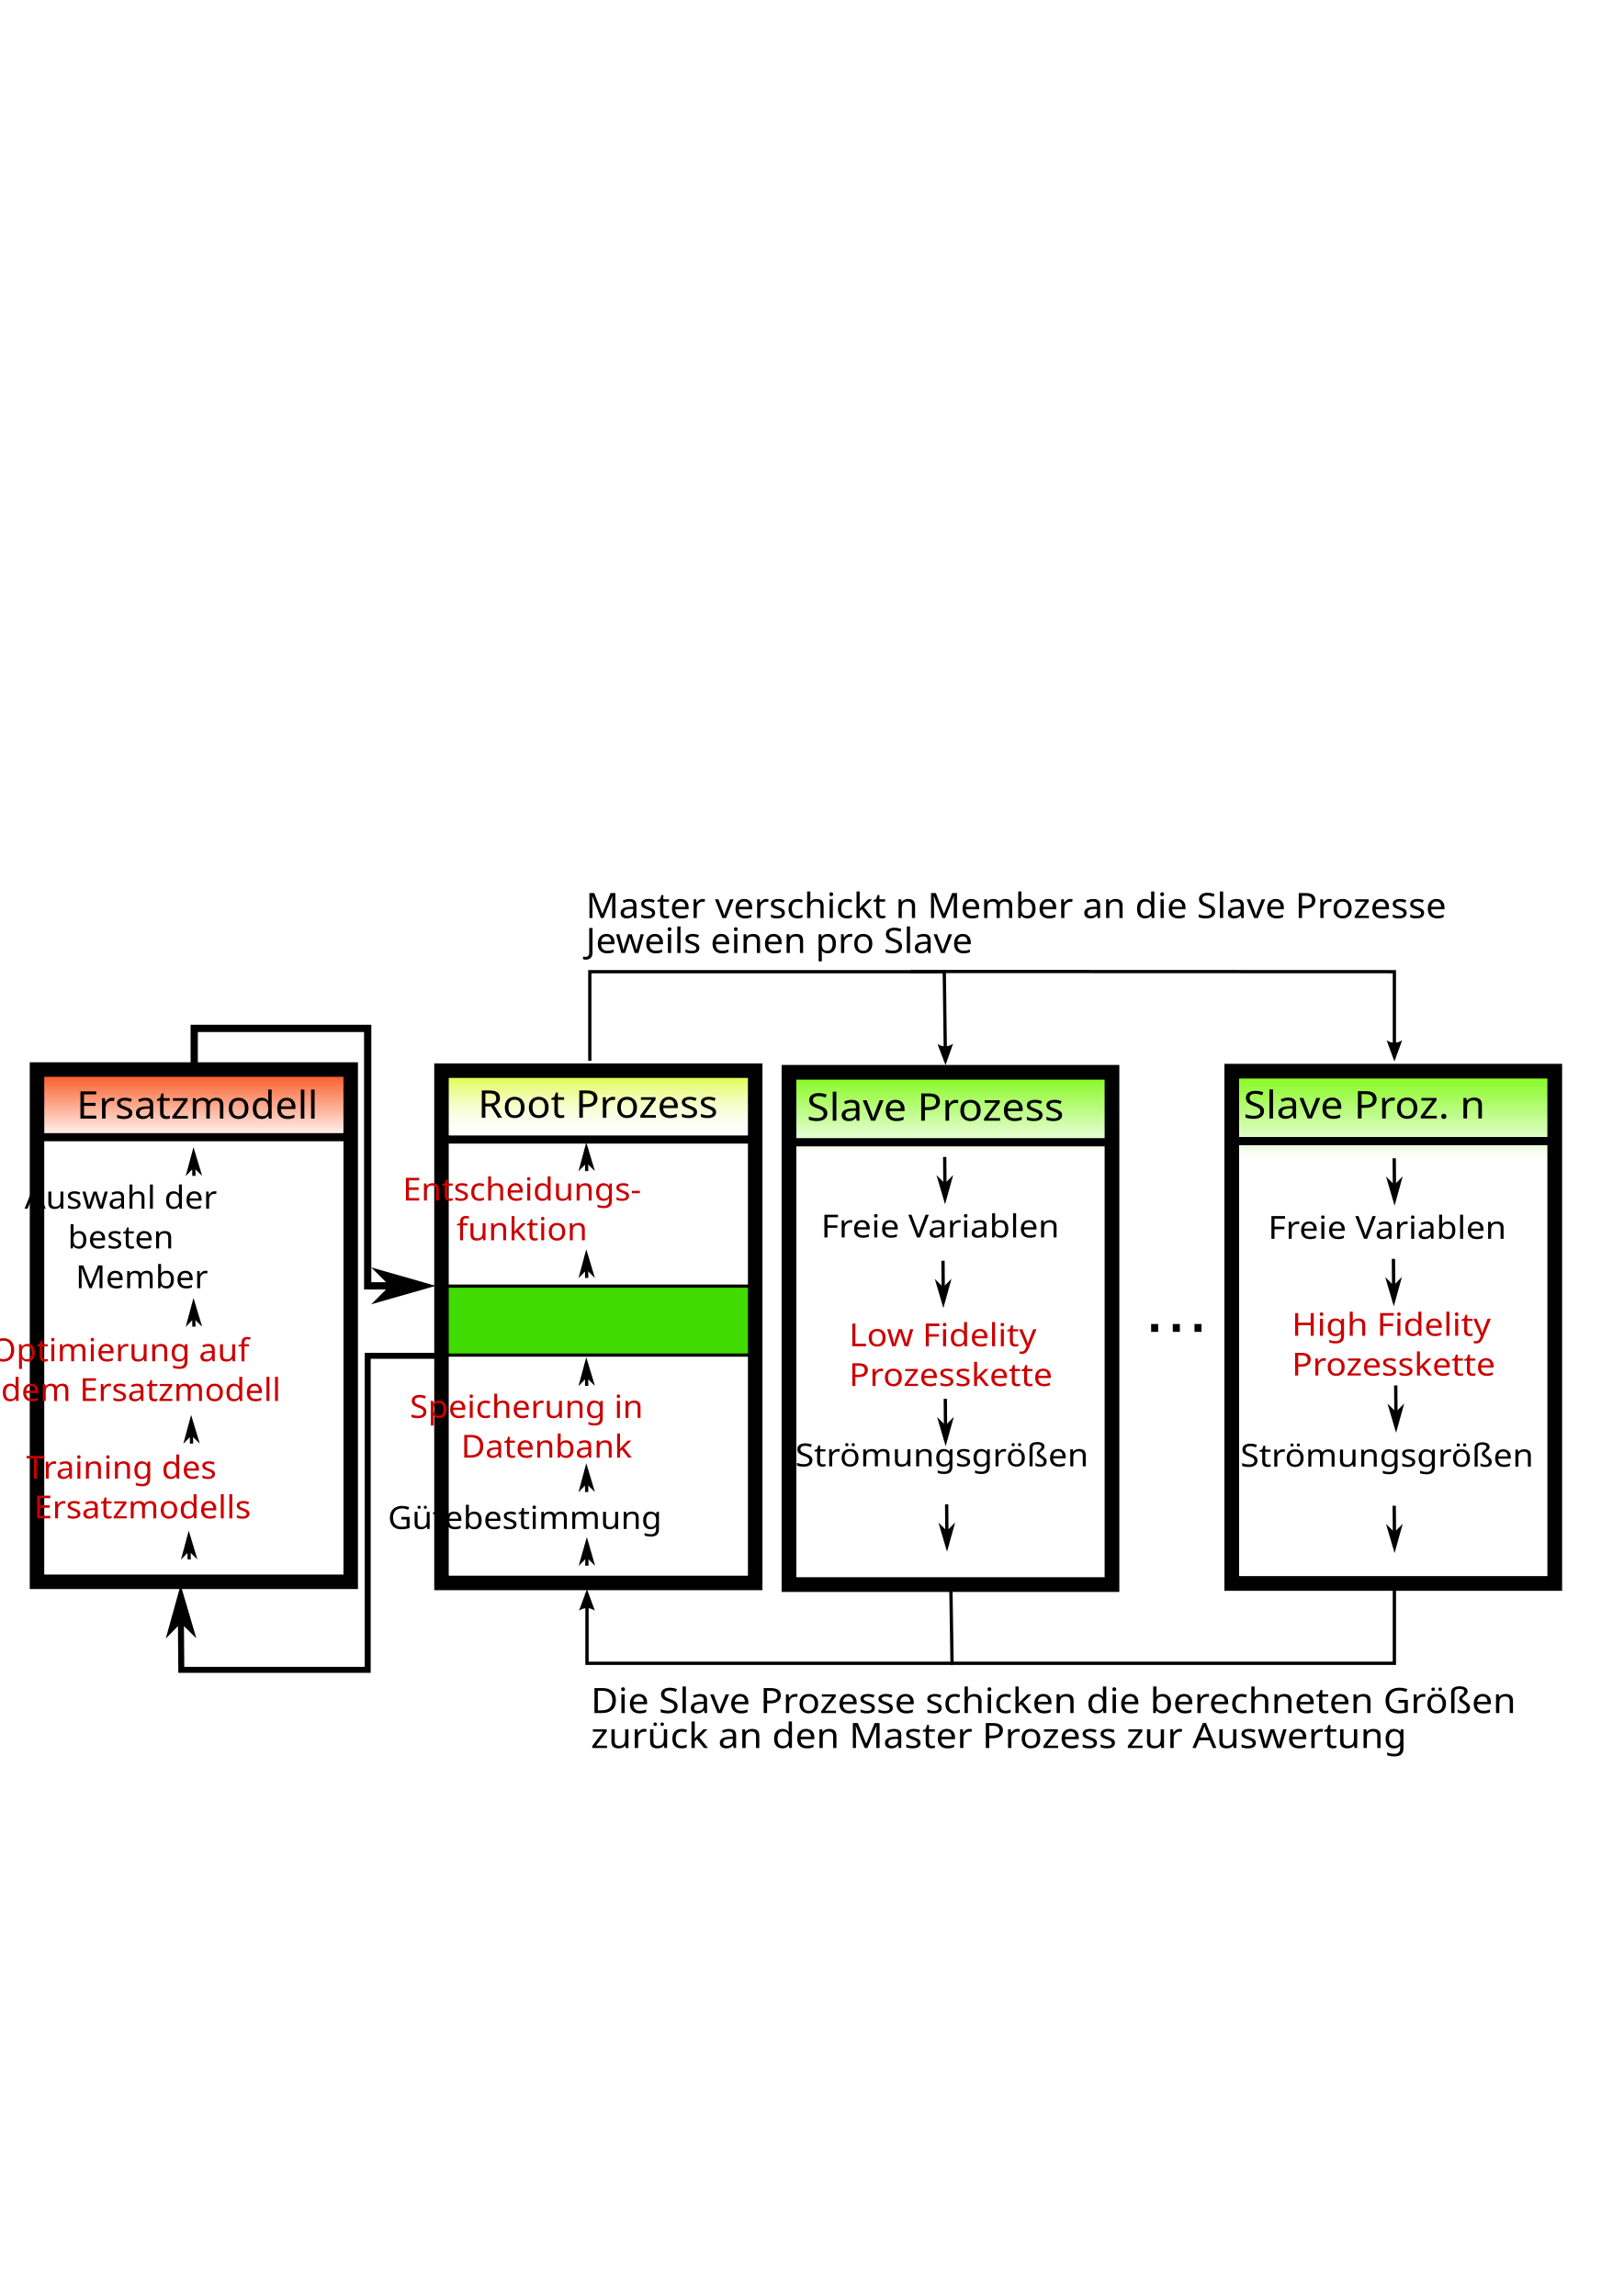
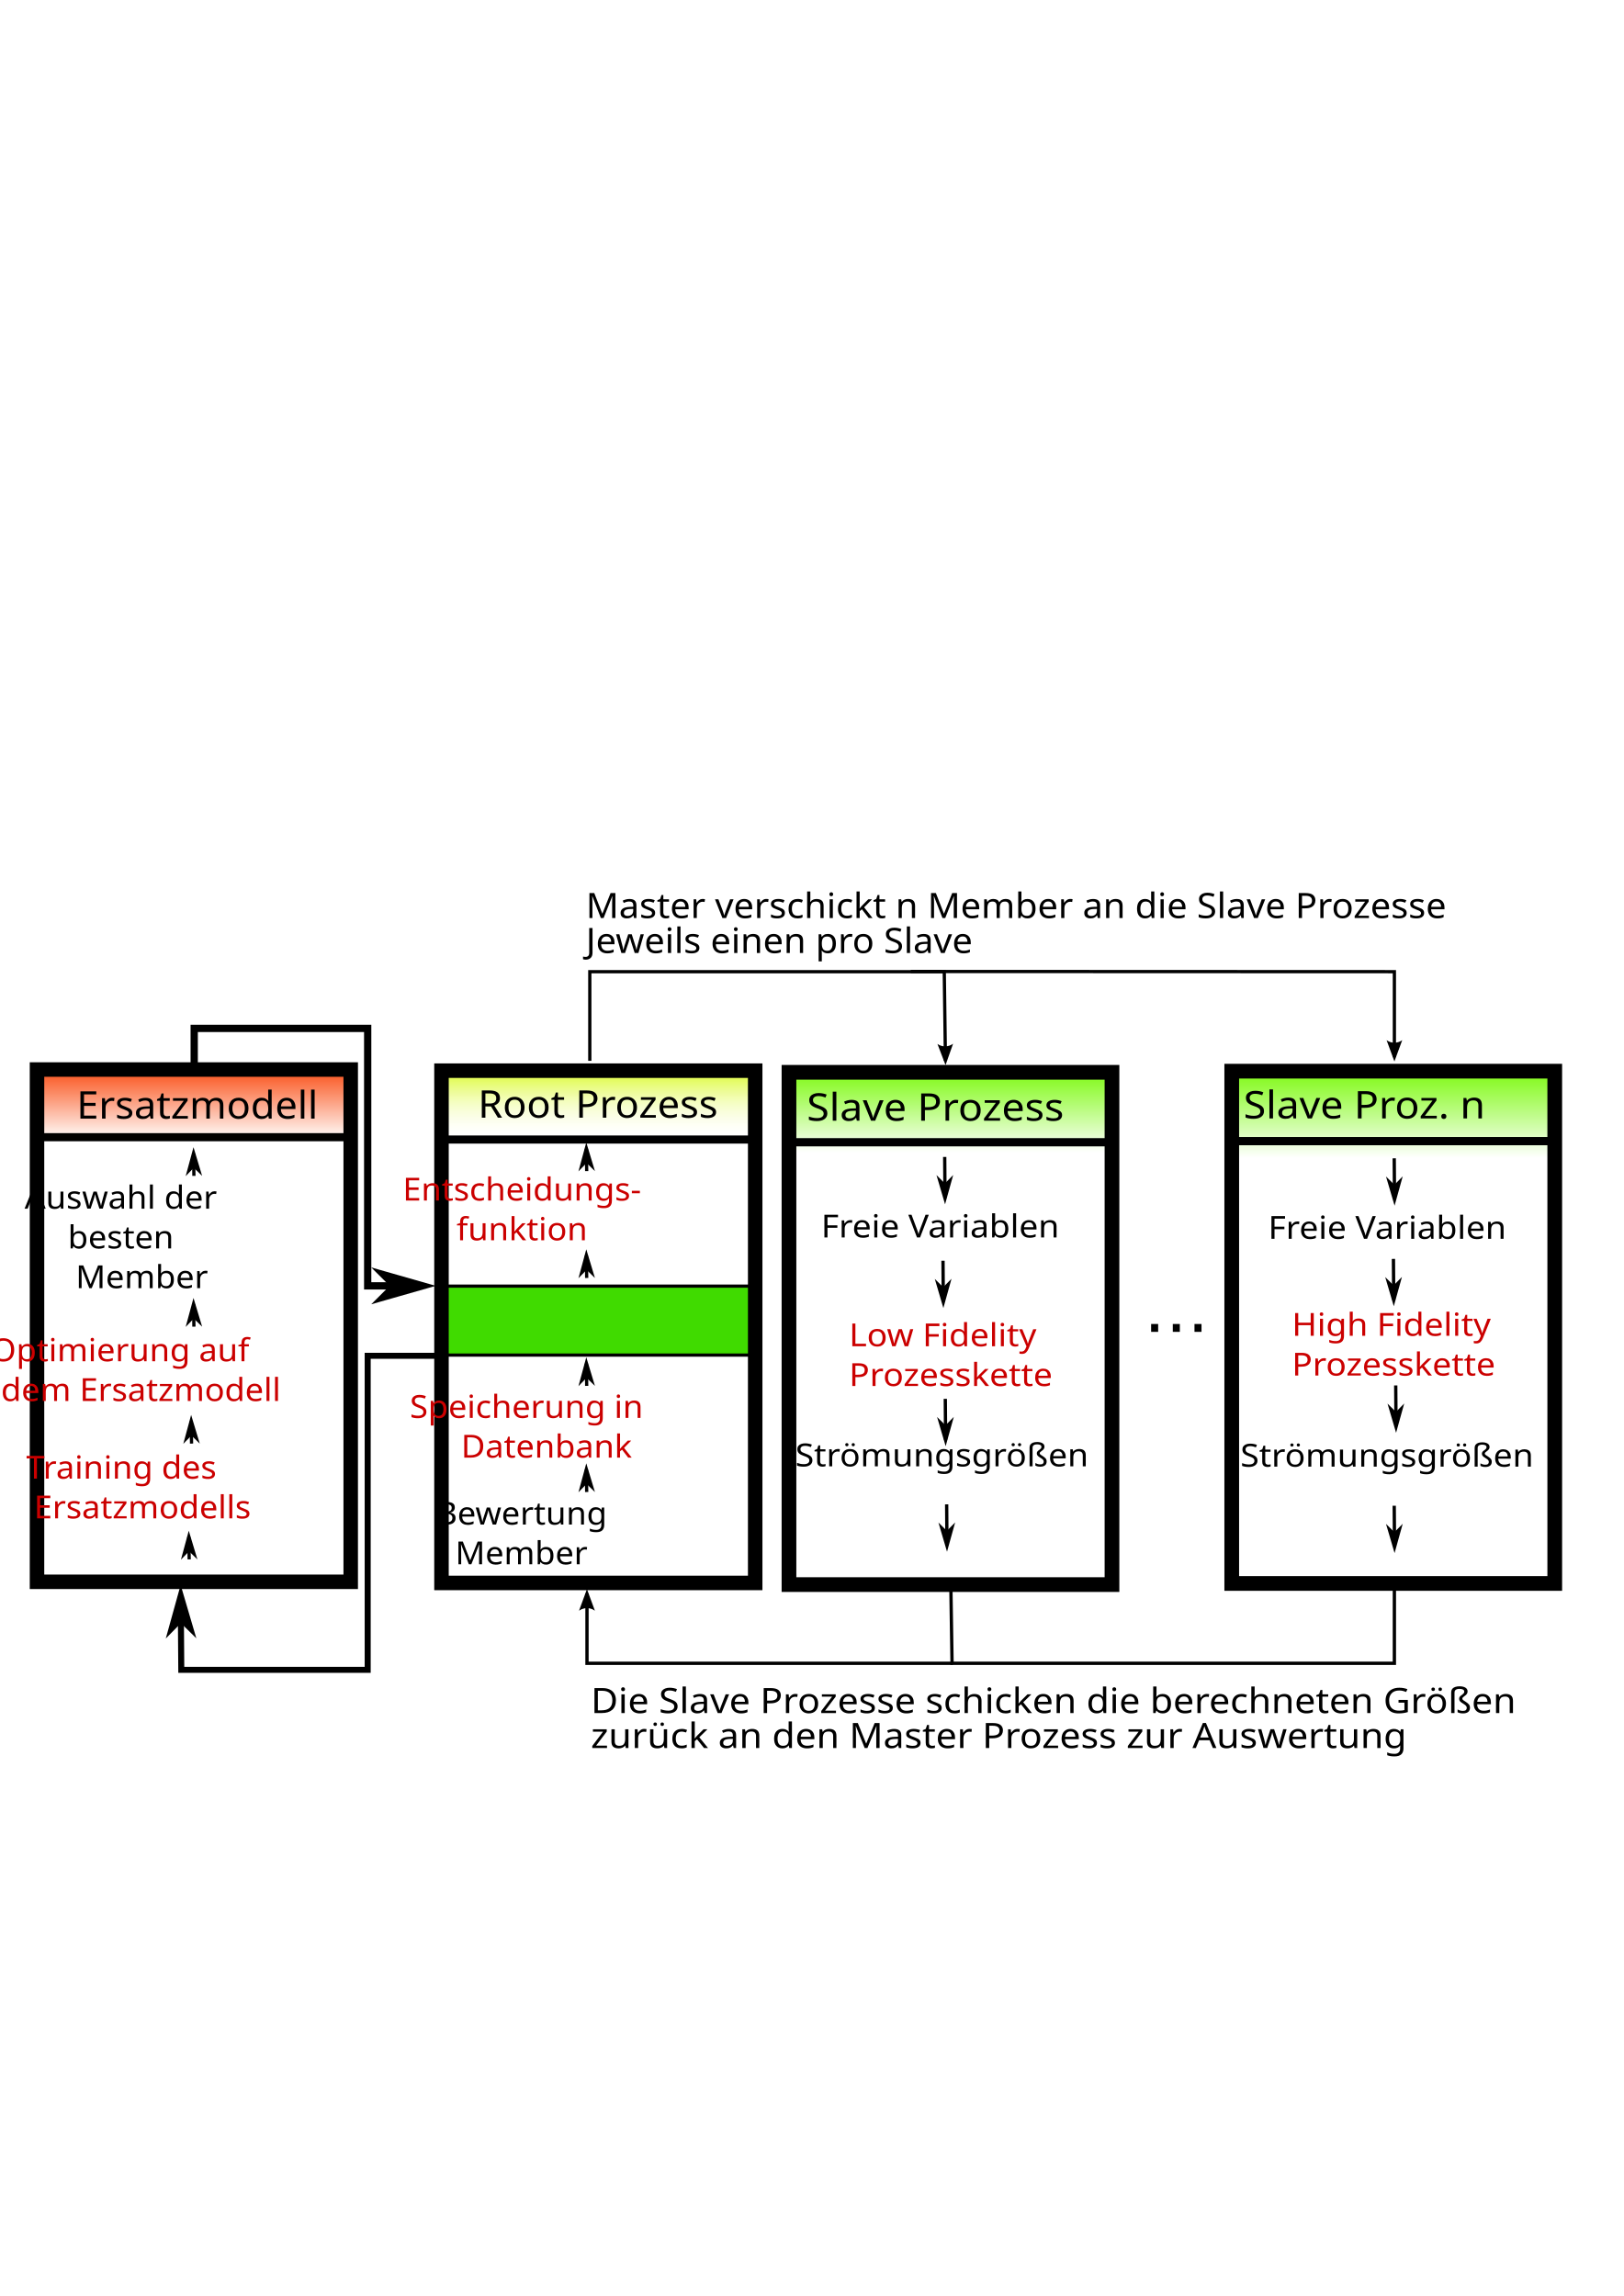
<svg xmlns="http://www.w3.org/2000/svg" xmlns:xlink="http://www.w3.org/1999/xlink" width="744.094" height="1052.362" id="svg3026" version="1.1">
  <defs id="defs3028">
    <marker orient="auto" refY="0.0" refX="0.0" id="Arrow1Mend" style="overflow:visible;">
      <path id="path6143" d="M 0.0,0.0 L 5.0,-5.0 L -12.5,0.0 L 5.0,5.0 L 0.0,0.0 z " style="fill-rule:evenodd;stroke:#000000;stroke-width:1.0pt;marker-start:none;" transform="scale(0.4) rotate(180) translate(10,0)" />
    </marker>
    <marker orient="auto" refY="0.0" refX="0.0" id="Arrow2Mend" style="overflow:visible;">
      <path id="path6161" style="font-size:12.0;fill-rule:evenodd;stroke-width:0.625;stroke-linejoin:round;" d="M 8.719,4.034 L -2.207,0.016 L 8.719,-4.002 C 6.973,-1.63 6.983,1.616 8.719,4.034 z " transform="scale(0.6) rotate(180) translate(0,0)" />
    </marker>
    <linearGradient id="linearGradient5917">
      <stop id="stop5919" offset="0" style="stop-color:#ffffff;stop-opacity:1;" />
      <stop id="stop5921" offset="1" style="stop-color:#f93e00;stop-opacity:1;" />
    </linearGradient>
    <marker orient="auto" refY="0" refX="0" id="Arrow1Mstart" style="overflow:visible">
      <path id="path4204" d="M 0,0 5,-5 -12.5,0 5,5 0,0 z" style="fill-rule:evenodd;stroke:#000000;stroke-width:1pt;marker-start:none" transform="matrix(0.4,0,0,0.4,4,0)" />
    </marker>
    <marker orient="auto" refY="0" refX="0" id="marker2985" style="overflow:visible">
      <path id="path2987" d="M 0,0 5,-5 -12.5,0 5,5 0,0 z" style="fill-rule:evenodd;stroke:#000000;stroke-width:1pt;marker-start:none" transform="matrix(0.4,0,0,0.4,4,0)" />
    </marker>
    <marker orient="auto" refY="0" refX="0" id="marker2989" style="overflow:visible">
      <path id="path2991" d="M 0,0 5,-5 -12.5,0 5,5 0,0 z" style="fill-rule:evenodd;stroke:#000000;stroke-width:1pt;marker-start:none" transform="matrix(0.4,0,0,0.4,4,0)" />
    </marker>
    <marker orient="auto" refY="0" refX="0" id="marker2993" style="overflow:visible">
      <path id="path2995" d="M 0,0 5,-5 -12.5,0 5,5 0,0 z" style="fill-rule:evenodd;stroke:#000000;stroke-width:1pt;marker-start:none" transform="matrix(0.4,0,0,0.4,4,0)" />
    </marker>
    <marker orient="auto" refY="0" refX="0" id="marker2997" style="overflow:visible">
      <path id="path2999" d="M 0,0 5,-5 -12.5,0 5,5 0,0 z" style="fill-rule:evenodd;stroke:#000000;stroke-width:1pt;marker-start:none" transform="matrix(0.4,0,0,0.4,4,0)" />
    </marker>
    <linearGradient xlink:href="#linearGradient9416" id="linearGradient9422" x1="135.614" y1="376.705" x2="135.614" y2="328.133" gradientUnits="userSpaceOnUse" />
    <linearGradient id="linearGradient9416">
      <stop style="stop-color:#ffffff;stop-opacity:0;" offset="0" id="stop9418" />
      <stop style="stop-color:#d3f900;stop-opacity:1;" offset="1" id="stop9420" />
    </linearGradient>
    <linearGradient gradientTransform="matrix(0.7587768,0,0,0.728524,171.2963,248.4253)" y2="328.133" x2="135.614" y1="376.705" x1="135.614" gradientUnits="userSpaceOnUse" id="linearGradient3024" xlink:href="#linearGradient9416" />
    <linearGradient gradientTransform="translate(239.3857,38.61435)" y2="328.133" x2="135.614" y1="376.705" x1="135.614" gradientUnits="userSpaceOnUse" id="linearGradient3024-4" xlink:href="#linearGradient9416-9" />
    <linearGradient id="linearGradient9416-9">
      <stop style="stop-color:#ffffff;stop-opacity:1;" offset="0" id="stop9418-9" />
      <stop style="stop-color:#d3f900;stop-opacity:1;" offset="1" id="stop9420-3" />
    </linearGradient>
    <linearGradient y2="328.133" x2="135.614" y1="376.705" x1="135.614" gradientTransform="matrix(0.7587768,0,0,0.728524,-14.06207,247.9049)" gradientUnits="userSpaceOnUse" id="linearGradient5614" xlink:href="#linearGradient5917" />
    <marker orient="auto" refY="0" refX="0" id="Arrow1Mstart-3" style="overflow:visible">
      <path id="path4204-9" d="M 0,0 5,-5 -12.5,0 5,5 0,0 z" style="fill-rule:evenodd;stroke:#000000;stroke-width:1pt;marker-start:none" transform="matrix(0.4,0,0,0.4,4,0)" />
    </marker>
    <marker orient="auto" refY="0" refX="0" id="Arrow1Mstart-7" style="overflow:visible">
      <path id="path4204-3" d="M 0,0 5,-5 -12.5,0 5,5 0,0 z" style="fill-rule:evenodd;stroke:#000000;stroke-width:1pt;marker-start:none" transform="matrix(0.4,0,0,0.4,4,0)" />
    </marker>
    <marker orient="auto" refY="0" refX="0" id="Arrow1Mstart-72" style="overflow:visible">
      <path id="path4204-90" d="M 0,0 5,-5 -12.5,0 5,5 0,0 z" style="fill-rule:evenodd;stroke:#000000;stroke-width:1pt;marker-start:none" transform="matrix(0.4,0,0,0.4,4,0)" />
    </marker>
    <marker orient="auto" refY="0" refX="0" id="Arrow1Mstart-79" style="overflow:visible">
      <path id="path4204-36" d="M 0,0 5,-5 -12.5,0 5,5 0,0 z" style="fill-rule:evenodd;stroke:#000000;stroke-width:1pt;marker-start:none" transform="matrix(0.4,0,0,0.4,4,0)" />
    </marker>
    <marker orient="auto" refY="0" refX="0" id="Arrow1Mstart-2" style="overflow:visible">
      <path id="path4204-95" d="M 0,0 5,-5 -12.5,0 5,5 0,0 z" style="fill-rule:evenodd;stroke:#000000;stroke-width:1pt;marker-start:none" transform="matrix(0.4,0,0,0.4,4,0)" />
    </marker>
    <marker orient="auto" refY="0" refX="0" id="Arrow2Mend-4" style="overflow:visible">
      <path id="path4225" style="font-size:12px;fill-rule:evenodd;stroke-width:0.625;stroke-linejoin:round" d="M 8.719,4.034 -2.207,0.016 8.719,-4.002 c -1.745,2.372 -1.735,5.617 -6e-7,8.035 z" transform="scale(-0.6,-0.6)" />
    </marker>
    <marker orient="auto" refY="0" refX="0" id="marker3143" style="overflow:visible">
      <path id="path3145" style="font-size:12px;fill-rule:evenodd;stroke-width:0.625;stroke-linejoin:round" d="M 8.719,4.034 -2.207,0.016 8.719,-4.002 c -1.745,2.372 -1.735,5.617 -6e-7,8.035 z" transform="scale(-0.6,-0.6)" />
    </marker>
    <marker orient="auto" refY="0" refX="0" id="Arrow1Mstart-21" style="overflow:visible">
      <path id="path4204-4" d="M 0,0 5,-5 -12.5,0 5,5 0,0 z" style="fill-rule:evenodd;stroke:#000000;stroke-width:1pt;marker-start:none" transform="matrix(0.4,0,0,0.4,4,0)" />
    </marker>
    <marker orient="auto" refY="0" refX="0" id="marker3164" style="overflow:visible">
      <path id="path3166" d="M 0,0 5,-5 -12.5,0 5,5 0,0 z" style="fill-rule:evenodd;stroke:#000000;stroke-width:1pt;marker-start:none" transform="matrix(0.4,0,0,0.4,4,0)" />
    </marker>
    <marker orient="auto" refY="0" refX="0" id="marker3168" style="overflow:visible">
      <path id="path3170" d="M 0,0 5,-5 -12.5,0 5,5 0,0 z" style="fill-rule:evenodd;stroke:#000000;stroke-width:1pt;marker-start:none" transform="matrix(0.4,0,0,0.4,4,0)" />
    </marker>
    <marker orient="auto" refY="0" refX="0" id="marker3172" style="overflow:visible">
      <path id="path3174" d="M 0,0 5,-5 -12.5,0 5,5 0,0 z" style="fill-rule:evenodd;stroke:#000000;stroke-width:1pt;marker-start:none" transform="matrix(0.4,0,0,0.4,4,0)" />
    </marker>
    <marker orient="auto" refY="0" refX="0" id="Arrow1Mend-7" style="overflow:visible">
      <path id="path4207" d="M 0,0 5,-5 -12.5,0 5,5 0,0 z" style="fill-rule:evenodd;stroke:#000000;stroke-width:1pt;marker-start:none" transform="matrix(-0.4,0,0,-0.4,-4,0)" />
    </marker>
    <marker orient="auto" refY="0" refX="0" id="marker3178" style="overflow:visible">
      <path id="path3180" d="M 0,0 5,-5 -12.5,0 5,5 0,0 z" style="fill-rule:evenodd;stroke:#000000;stroke-width:1pt;marker-start:none" transform="matrix(-0.4,0,0,-0.4,-4,0)" />
    </marker>
    <marker orient="auto" refY="0" refX="0" id="marker3182" style="overflow:visible">
      <path id="path3184" d="M 0,0 5,-5 -12.5,0 5,5 0,0 z" style="fill-rule:evenodd;stroke:#000000;stroke-width:1pt;marker-start:none" transform="matrix(-0.4,0,0,-0.4,-4,0)" />
    </marker>
    <marker orient="auto" refY="0" refX="0" id="marker3186" style="overflow:visible">
      <path id="path3188" d="M 0,0 5,-5 -12.5,0 5,5 0,0 z" style="fill-rule:evenodd;stroke:#000000;stroke-width:1pt;marker-start:none" transform="matrix(-0.4,0,0,-0.4,-4,0)" />
    </marker>
    <marker orient="auto" refY="0" refX="0" id="marker3190" style="overflow:visible">
      <path id="path3192" d="M 0,0 5,-5 -12.5,0 5,5 0,0 z" style="fill-rule:evenodd;stroke:#000000;stroke-width:1pt;marker-start:none" transform="matrix(-0.4,0,0,-0.4,-4,0)" />
    </marker>
    <marker orient="auto" refY="0" refX="0" id="marker3194" style="overflow:visible">
      <path id="path3196" d="M 0,0 5,-5 -12.5,0 5,5 0,0 z" style="fill-rule:evenodd;stroke:#000000;stroke-width:1pt;marker-start:none" transform="matrix(-0.4,0,0,-0.4,-4,0)" />
    </marker>
    <marker orient="auto" refY="0" refX="0" id="marker3198" style="overflow:visible">
      <path id="path3200" d="M 0,0 5,-5 -12.5,0 5,5 0,0 z" style="fill-rule:evenodd;stroke:#000000;stroke-width:1pt;marker-start:none" transform="matrix(-0.4,0,0,-0.4,-4,0)" />
    </marker>
    <marker orient="auto" refY="0" refX="0" id="marker3202" style="overflow:visible">
      <path id="path3204" d="M 0,0 5,-5 -12.5,0 5,5 0,0 z" style="fill-rule:evenodd;stroke:#000000;stroke-width:1pt;marker-start:none" transform="matrix(-0.4,0,0,-0.4,-4,0)" />
    </marker>
    <marker orient="auto" refY="0" refX="0" id="Arrow2Mend-2" style="overflow:visible">
      <path id="path4225-5" style="font-size:12px;fill-rule:evenodd;stroke-width:0.625;stroke-linejoin:round" d="M 8.719,4.034 -2.207,0.016 8.719,-4.002 c -1.745,2.372 -1.735,5.617 -6e-7,8.035 z" transform="scale(-0.6,-0.6)" />
    </marker>
    <linearGradient gradientTransform="matrix(0.781271,0,0,0.728524,171.6174,249.1491)" xlink:href="#linearGradient9440" id="linearGradient9438" x1="597.571" y1="327.462" x2="597.571" y2="386.648" gradientUnits="userSpaceOnUse" />
    <linearGradient id="linearGradient9440">
      <stop id="stop9442" offset="0" style="stop-color:#74f900;stop-opacity:1;" />
      <stop id="stop9444" offset="1" style="stop-color:#ffffff;stop-opacity:1;" />
    </linearGradient>
    <linearGradient xlink:href="#linearGradient9440" id="linearGradient9430" x1="337.857" y1="328.176" x2="337.857" y2="383.076" gradientUnits="userSpaceOnUse" />
    <linearGradient id="linearGradient3213">
      <stop id="stop3215" offset="0" style="stop-color:#74f900;stop-opacity:1;" />
      <stop id="stop3217" offset="1" style="stop-color:#ffffff;stop-opacity:1;" />
    </linearGradient>
    <linearGradient gradientTransform="matrix(0.781271,0,0,0.728524,171.6174,249.1491)" y2="383.076" x2="337.857" y1="328.176" x1="337.857" gradientUnits="userSpaceOnUse" id="linearGradient3268" xlink:href="#linearGradient9440" />
    <marker orient="auto" refY="0" refX="0" id="Arrow1Mstart-5" style="overflow:visible">
      <path id="path4204-35" d="M 0,0 5,-5 -12.5,0 5,5 0,0 z" style="fill-rule:evenodd;stroke:#000000;stroke-width:1pt;marker-start:none" transform="matrix(0.4,0,0,0.4,4,0)" />
    </marker>
  </defs>
  <g id="layer1">
    <rect style="fill:#40db00;fill-opacity:1;stroke:#000000;stroke-width:1.464;stroke-miterlimit:4;stroke-opacity:1;stroke-dasharray:none;stroke-dashoffset:0" id="rect5927" width="143.084" height="31.611" x="202.113" y="589.49" />
    <rect style="fill:url(#linearGradient3024);fill-opacity:1;fill-rule:nonzero;stroke:#000000;stroke-width:6.639;stroke-miterlimit:4;stroke-opacity:1;stroke-dasharray:none;stroke-dashoffset:0" id="rect2830" width="143.763" height="234.802" x="202.316" y="490.731" />
    <path style="fill:none;stroke:#000000;stroke-width:3.717;stroke-linecap:butt;stroke-linejoin:miter;stroke-miterlimit:4;stroke-opacity:1;stroke-dasharray:none" d="m 201.647,522.302 143.084,0" id="path2862-0" />
    <text xml:space="preserve" style="font-size:29.74px;font-style:normal;font-weight:normal;line-height:125%;fill:#000000;fill-opacity:1;stroke:none;font-family:Bitstream Vera Sans" x="214.616" y="522.813" id="text2832" transform="scale(1.020552,0.979862)">
      <tspan id="tspan2834" x="214.616" y="522.813" style="font-size:17.844px;font-style:normal;font-variant:normal;font-weight:normal;font-stretch:normal;text-align:start;line-height:125%;writing-mode:lr-tb;text-anchor:start;fill:#000000;fill-opacity:1;font-family:Sans;-inkscape-font-specification:Sans">Root Prozess</tspan>
    </text>
-     <text xml:space="preserve" style="font-size:29.74px;font-style:normal;font-weight:normal;text-align:center;line-height:125%;text-anchor:middle;fill:#000000;fill-opacity:1;stroke:none;font-family:Bitstream Vera Sans" x="268.75" y="715.179" id="text7247" transform="scale(1.020552,0.979862)">
-       <tspan id="tspan7249" x="268.75" y="715.179" style="font-size:14.87px;font-style:normal;font-variant:normal;font-weight:normal;font-stretch:normal;text-align:center;line-height:125%;writing-mode:lr-tb;text-anchor:middle;fill:#000000;fill-opacity:1;font-family:Sans;-inkscape-font-specification:Sans">Gütebestimmung</tspan>
-       <tspan x="268.75" y="733.766" id="tspan7251" style="font-size:14.87px;font-style:normal;font-variant:normal;font-weight:normal;font-stretch:normal;text-align:center;line-height:125%;writing-mode:lr-tb;text-anchor:middle;fill:#000000;fill-opacity:1;font-family:Sans;-inkscape-font-specification:Sans" />
-     </text>
-     <path style="fill:none;stroke:#000000;stroke-width:1.487;stroke-linecap:butt;stroke-linejoin:miter;stroke-miterlimit:4;stroke-opacity:1;stroke-dasharray:none;marker-start:url(#Arrow1Mstart);marker-mid:none;marker-end:none" d="m 268.946,707.432 0,10.21" id="path6598-0-8-1" />
+     <text xml:space="preserve" style="font-size:29.74px;font-style:normal;font-weight:normal;text-align:center;line-height:125%;text-anchor:middle;fill:#000000;fill-opacity:1;stroke:none;font-family:Bitstream Vera Sans" x="266.79" y="713.138" id="text7247" transform="scale(1.020552,0.979862)">
+       <tspan id="tspan7249" x="269.157" y="713.138" style="font-size:14.87px;font-style:normal;font-variant:normal;font-weight:normal;font-stretch:normal;text-align:center;line-height:125%;writing-mode:lr-tb;text-anchor:middle;fill:#000000;fill-opacity:1;font-family:Sans;-inkscape-font-specification:Sans">Bewertung </tspan>
+       <tspan x="269.157" y="731.725" style="font-size:14.87px;font-style:normal;font-variant:normal;font-weight:normal;font-stretch:normal;text-align:center;line-height:125%;writing-mode:lr-tb;text-anchor:middle;fill:#000000;fill-opacity:1;font-family:Sans;-inkscape-font-specification:Sans" id="tspan3399">Member </tspan>
+       <tspan x="266.79" y="750.312" id="tspan7251" style="font-size:14.87px;font-style:normal;font-variant:normal;font-weight:normal;font-stretch:normal;text-align:center;line-height:125%;writing-mode:lr-tb;text-anchor:middle;fill:#000000;fill-opacity:1;font-family:Sans;-inkscape-font-specification:Sans" />
+     </text>
    <text xml:space="preserve" style="font-size:29.74px;font-style:normal;font-weight:normal;text-align:center;line-height:125%;text-anchor:middle;fill:#cb0000;fill-opacity:1;stroke:none;font-family:Bitstream Vera Sans;stroke-width:0.2;stroke-miterlimit:4;stroke-dasharray:none" x="269.057" y="663.243" id="text7247-1" transform="scale(1.020552,0.979862)">
      <tspan x="271.424" y="663.243" id="tspan7251-3" style="font-size:14.87px;font-style:normal;font-variant:normal;font-weight:normal;font-stretch:normal;text-align:center;line-height:125%;writing-mode:lr-tb;text-anchor:middle;fill:#cb0000;fill-opacity:1;font-family:Sans;-inkscape-font-specification:Sans;stroke-width:0.2;stroke-miterlimit:4;stroke-dasharray:none">Speicherung in </tspan>
      <tspan x="269.057" y="681.831" style="font-size:14.87px;font-style:normal;font-variant:normal;font-weight:normal;font-stretch:normal;text-align:center;line-height:125%;writing-mode:lr-tb;text-anchor:middle;fill:#cb0000;fill-opacity:1;font-family:Sans;-inkscape-font-specification:Sans;stroke-width:0.2;stroke-miterlimit:4;stroke-dasharray:none" id="tspan7769">Datenbank</tspan>
    </text>
    <path style="fill:none;stroke:#000000;stroke-width:1.487;stroke-linecap:butt;stroke-linejoin:miter;stroke-miterlimit:4;stroke-opacity:1;stroke-dasharray:none;marker-start:url(#Arrow1Mstart);marker-mid:none;marker-end:none" d="m 268.719,673.643 0.145,10.21" id="path6598-0-8-1-33" />
    <path style="fill:none;stroke:#000000;stroke-width:1.487;stroke-linecap:butt;stroke-linejoin:miter;stroke-miterlimit:4;stroke-opacity:1;stroke-dasharray:none;marker-start:url(#Arrow1Mstart);marker-mid:none;marker-end:none" d="m 268.719,625.003 0.145,10.21" id="path6598-0-8-1-33-6" />
    <rect style="fill:url(#linearGradient5614);fill-opacity:1;fill-rule:nonzero;stroke:#000000;stroke-width:6.639;stroke-miterlimit:4;stroke-opacity:1;stroke-dasharray:none;stroke-dashoffset:0" id="rect2830-8" width="143.763" height="234.802" x="16.958" y="490.211" />
    <text xml:space="preserve" style="font-size:29.74px;font-style:normal;font-weight:normal;line-height:125%;fill:#949494;fill-opacity:1;stroke:none;font-family:Bitstream Vera Sans" x="34.383" y="523.248" id="text2832-3" transform="scale(1.020552,0.979862)">
      <tspan id="tspan2834-2" x="34.383" y="523.248" style="font-size:17.844px;font-style:normal;font-variant:normal;font-weight:normal;font-stretch:normal;text-align:start;line-height:125%;writing-mode:lr-tb;text-anchor:start;fill:#000000;fill-opacity:1;font-family:Sans;-inkscape-font-specification:Sans">Ersatzmodell</tspan>
    </text>
    <path style="fill:none;stroke:#000000;stroke-width:3.717;stroke-linecap:butt;stroke-linejoin:miter;stroke-miterlimit:4;stroke-opacity:1;stroke-dasharray:none" d="m 19.465,521.23 143.084,0" id="path2862-0-9" />
    <path style="fill:none;stroke:#000000;stroke-width:1.487;stroke-linecap:butt;stroke-linejoin:miter;stroke-miterlimit:4;stroke-opacity:1;stroke-dasharray:none;marker-start:url(#Arrow1Mstart);marker-mid:none;marker-end:none" d="m 86.547,704.527 0.145,10.21" id="path6598-0-8-1-4" />
    <text xml:space="preserve" style="font-size:29.74px;font-style:normal;font-weight:normal;text-align:center;line-height:125%;text-anchor:middle;fill:#cb0000;fill-opacity:1;stroke:none;font-family:Bitstream Vera Sans;stroke-width:0.2;stroke-miterlimit:4;stroke-dasharray:none" x="87.155" y="691.659" id="text7247-9" transform="scale(1.020552,0.979862)">
      <tspan x="89.518" y="691.659" id="tspan7251-5" style="font-size:14.87px;font-style:normal;font-variant:normal;font-weight:normal;font-stretch:normal;text-align:center;line-height:125%;writing-mode:lr-tb;text-anchor:middle;fill:#cb0000;fill-opacity:1;font-family:Sans;-inkscape-font-specification:Sans;stroke-width:0.2;stroke-miterlimit:4;stroke-dasharray:none">Training des </tspan>
      <tspan x="89.518" y="710.246" style="font-size:14.87px;font-style:normal;font-variant:normal;font-weight:normal;font-stretch:normal;text-align:center;line-height:125%;writing-mode:lr-tb;text-anchor:middle;fill:#cb0000;fill-opacity:1;font-family:Sans;-inkscape-font-specification:Sans;stroke-width:0.2;stroke-miterlimit:4;stroke-dasharray:none" id="tspan5765">Ersatzmodells </tspan>
    </text>
    <path style="fill:none;stroke:#000000;stroke-width:1.487;stroke-linecap:butt;stroke-linejoin:miter;stroke-miterlimit:4;stroke-opacity:1;stroke-dasharray:none;marker-start:url(#Arrow1Mstart);marker-mid:none;marker-end:none" d="M 87.631,651.448 87.776,661.658" id="path6598-0-8-1-4-9" />
    <text xml:space="preserve" style="font-size:29.74px;font-style:normal;font-weight:normal;text-align:center;line-height:125%;text-anchor:middle;fill:#000000;fill-opacity:1;stroke:none;font-family:Bitstream Vera Sans" x="86.462" y="636.753" id="text7247-9-0" transform="scale(1.020552,0.979862)">
      <tspan x="88.825" y="636.753" style="font-size:14.87px;font-style:normal;font-variant:normal;font-weight:normal;font-stretch:normal;text-align:center;line-height:125%;writing-mode:lr-tb;text-anchor:middle;fill:#cb0000;fill-opacity:1;font-family:Sans;-inkscape-font-specification:Sans" id="tspan5765-2">Optimierung auf </tspan>
      <tspan x="88.825" y="655.34" style="font-size:14.87px;font-style:normal;font-variant:normal;font-weight:normal;font-stretch:normal;text-align:center;line-height:125%;writing-mode:lr-tb;text-anchor:middle;fill:#cb0000;fill-opacity:1;font-family:Sans;-inkscape-font-specification:Sans" id="tspan5825">dem Ersatzmodell </tspan>
    </text>
    <path style="fill:none;stroke:#000000;stroke-width:1.487;stroke-linecap:butt;stroke-linejoin:miter;stroke-miterlimit:4;stroke-opacity:1;stroke-dasharray:none;marker-start:url(#Arrow1Mstart);marker-mid:none;marker-end:none" d="m 88.715,597.85 0.145,10.21" id="path6598-0-8-1-4-9-5" />
    <text xml:space="preserve" style="font-size:29.74px;font-style:normal;font-weight:normal;text-align:center;line-height:125%;text-anchor:middle;fill:#000000;fill-opacity:1;stroke:none;font-family:Bitstream Vera Sans" x="86.902" y="565.365" id="text7247-9-0-0" transform="scale(1.020552,0.979862)">
      <tspan x="89.265" y="565.365" style="font-size:14.87px;font-style:normal;font-variant:normal;font-weight:normal;font-stretch:normal;text-align:center;line-height:125%;writing-mode:lr-tb;text-anchor:middle;fill:#000000;fill-opacity:1;font-family:Sans;-inkscape-font-specification:Sans" id="tspan5825-1">Auswahl der </tspan>
      <tspan x="89.265" y="583.953" style="font-size:14.87px;font-style:normal;font-variant:normal;font-weight:normal;font-stretch:normal;text-align:center;line-height:125%;writing-mode:lr-tb;text-anchor:middle;fill:#000000;fill-opacity:1;font-family:Sans;-inkscape-font-specification:Sans" id="tspan5923">besten </tspan>
      <tspan x="89.265" y="602.54" style="font-size:14.87px;font-style:normal;font-variant:normal;font-weight:normal;font-stretch:normal;text-align:center;line-height:125%;writing-mode:lr-tb;text-anchor:middle;fill:#000000;fill-opacity:1;font-family:Sans;-inkscape-font-specification:Sans" id="tspan5925">Member </tspan>
    </text>
    <path style="fill:none;stroke:#000000;stroke-width:1.487;stroke-linecap:butt;stroke-linejoin:miter;stroke-miterlimit:4;stroke-opacity:1;stroke-dasharray:none;marker-start:url(#Arrow1Mstart);marker-mid:none;marker-end:none" d="m 88.715,528.744 0.145,10.21" id="path6598-0-8-1-4-9-5-2" />
    <path style="fill:none;stroke:#000000;stroke-width:2.76;stroke-linecap:butt;stroke-linejoin:miter;stroke-miterlimit:4;stroke-opacity:1;stroke-dasharray:none;marker-end:url(#Arrow1Mend)" d="m 199.422,621.431 -30.922,0 0,143.931 -85.422,0 -0.253,-33.485" id="path6817" />
    <path style="fill:none;stroke:#000000;stroke-width:3.328;stroke-linecap:butt;stroke-linejoin:miter;stroke-miterlimit:4;stroke-opacity:1;stroke-dasharray:none;marker-end:url(#Arrow1Mend)" d="m 89,487.137 0,-15.774 79.5,0 4.8e-4,118 24.645,0" id="path7023" />
    <path style="fill:none;stroke:#000000;stroke-width:1.487;stroke-linecap:butt;stroke-linejoin:miter;stroke-miterlimit:4;stroke-opacity:1;stroke-dasharray:none;marker-start:url(#Arrow1Mstart);marker-mid:none;marker-end:none" d="m 268.719,575.537 0.145,10.21" id="path6598-0-8-1-33-6-5" />
    <path style="fill:none;stroke:#000000;stroke-width:1.487;stroke-linecap:butt;stroke-linejoin:miter;stroke-miterlimit:4;stroke-opacity:1;stroke-dasharray:none;marker-mid:none;marker-end:url(#Arrow2Mend)" d="m 270.289,486.216 0,-40.854 162.44,0 0.542,40.854" id="path4009" />
    <path style="fill:none;stroke:#000000;stroke-width:1.487;stroke-linecap:butt;stroke-linejoin:miter;stroke-miterlimit:4;stroke-opacity:1;stroke-dasharray:none;marker-end:url(#Arrow2Mend)" d="m 417.377,445.27 221.623,0.092 0,39.174" id="path4011" />
    <text xml:space="preserve" style="font-size:29.74px;font-style:normal;font-weight:normal;line-height:100%;fill:#000000;fill-opacity:1;stroke:none;font-family:Bitstream Vera Sans" x="263.081" y="429.435" id="text5955" transform="scale(1.020552,0.979862)">
      <tspan id="tspan5959" style="font-size:16.357px;font-style:normal;font-variant:normal;font-weight:normal;font-stretch:normal;text-align:start;line-height:100%;writing-mode:lr-tb;text-anchor:start;font-family:Sans;-inkscape-font-specification:Sans" x="263.081" y="429.435">Master verschickt n Member an die Slave Prozesse</tspan>
      <tspan style="font-size:16.357px;font-style:normal;font-variant:normal;font-weight:normal;font-stretch:normal;text-align:start;line-height:100%;writing-mode:lr-tb;text-anchor:start;font-family:Sans;-inkscape-font-specification:Sans" x="263.081" y="445.792" id="tspan5965">Jeweils einen pro Slave</tspan>
    </text>
    <rect style="fill:url(#linearGradient3268);fill-opacity:1;stroke:#000000;stroke-width:6.737;stroke-miterlimit:4;stroke-opacity:1;stroke-dasharray:none;stroke-dashoffset:0" id="rect2830-4" width="148.025" height="234.802" x="361.563" y="491.486" />
    <text xml:space="preserve" style="font-size:30.177px;font-style:normal;font-weight:normal;line-height:125%;fill:#000000;fill-opacity:1;stroke:none;font-family:Bitstream Vera Sans" x="357.026" y="531.929" id="text2858" transform="scale(1.035569,0.9656529)">
      <tspan id="tspan2860" x="357.026" y="531.929" style="font-size:18.106px;font-style:normal;font-variant:normal;font-weight:normal;font-stretch:normal;text-align:start;line-height:125%;writing-mode:lr-tb;text-anchor:start;font-family:Sans;-inkscape-font-specification:Sans">Slave Prozess </tspan>
    </text>
    <path style="fill:none;stroke:#000000;stroke-width:3.772;stroke-linecap:butt;stroke-linejoin:miter;stroke-miterlimit:4;stroke-opacity:1;stroke-dasharray:none" d="m 362.471,523.546 147.325,0" id="path2862" />
    <rect style="fill:url(#linearGradient9438);fill-opacity:1;stroke:#000000;stroke-width:6.737;stroke-miterlimit:4;stroke-opacity:1;stroke-dasharray:none;stroke-dashoffset:0" id="rect2830-4-5" width="148.025" height="234.802" x="564.47" y="490.966" />
    <text xml:space="preserve" style="font-size:30.177px;font-style:normal;font-weight:normal;line-height:125%;fill:#000000;fill-opacity:1;stroke:none;font-family:Bitstream Vera Sans" x="550.27" y="530.851" id="text2858-9" transform="scale(1.035569,0.9656529)">
      <tspan id="tspan2860-4" x="550.27" y="530.851" style="font-size:18.106px;font-style:normal;font-variant:normal;font-weight:normal;font-stretch:normal;text-align:start;line-height:125%;writing-mode:lr-tb;text-anchor:start;font-family:Sans;-inkscape-font-specification:Sans">Slave Proz. n</tspan>
    </text>
    <path style="fill:none;stroke:#000000;stroke-width:3.772;stroke-linecap:butt;stroke-linejoin:miter;stroke-miterlimit:4;stroke-opacity:1;stroke-dasharray:none" d="m 562.253,523.025 147.325,0" id="path2862-6" />
    <text xml:space="preserve" style="font-size:30.177px;font-style:normal;font-weight:normal;fill:#000000;fill-opacity:1;stroke:none;font-family:Bitstream Vera Sans" x="506.189" y="632.162" id="text3689" transform="scale(1.035569,0.9656529)">
      <tspan id="tspan3691" x="506.189" y="632.162">...</tspan>
    </text>
    <path style="fill:none;stroke:#000000;stroke-width:1.508;stroke-linecap:butt;stroke-linejoin:miter;stroke-miterlimit:4;stroke-opacity:1;stroke-dasharray:none;marker-end:none" d="m 639,728.705 0,33.657 -202.702,0 -0.558,-35.737" id="path5201" />
    <path style="fill:none;stroke:#000000;stroke-width:1.509;stroke-linecap:butt;stroke-linejoin:miter;stroke-miterlimit:4;stroke-opacity:1;stroke-dasharray:none;marker-end:url(#Arrow2Mend)" d="m 436.691,762.362 -167.691,0 0,-32" id="path5203" />
    <text xml:space="preserve" style="font-size:30.177px;font-style:normal;font-weight:normal;line-height:125%;fill:#cb0000;fill-opacity:1;stroke:none;font-family:Bitstream Vera Sans;stroke-width:0.2;stroke-miterlimit:4;stroke-dasharray:none" x="375.707" y="639" id="text5967" transform="scale(1.035569,0.9656529)">
      <tspan id="tspan5969" x="375.707" y="639" style="font-size:15.089px;font-style:normal;font-variant:normal;font-weight:normal;font-stretch:normal;text-align:start;line-height:125%;writing-mode:lr-tb;text-anchor:start;font-family:Sans;-inkscape-font-specification:Sans;fill:#cb0000;fill-opacity:1;stroke-width:0.2;stroke-miterlimit:4;stroke-dasharray:none">Low Fidelity</tspan>
      <tspan x="375.707" y="657.86" style="font-size:15.089px;font-style:normal;font-variant:normal;font-weight:normal;font-stretch:normal;text-align:start;line-height:125%;writing-mode:lr-tb;text-anchor:start;font-family:Sans;-inkscape-font-specification:Sans;fill:#cb0000;fill-opacity:1;stroke-width:0.2;stroke-miterlimit:4;stroke-dasharray:none" id="tspan3265">Prozesskette </tspan>
      <tspan x="375.707" y="676.721" style="font-size:15.089px;font-style:normal;font-variant:normal;font-weight:normal;font-stretch:normal;text-align:start;line-height:125%;writing-mode:lr-tb;text-anchor:start;font-family:Sans;-inkscape-font-specification:Sans;fill:#cb0000;fill-opacity:1;stroke-width:0.2;stroke-miterlimit:4;stroke-dasharray:none" id="tspan5971" />
    </text>
    <path style="fill:none;stroke:#000000;stroke-width:1.509;stroke-linecap:butt;stroke-linejoin:miter;stroke-miterlimit:4;stroke-opacity:1;stroke-dasharray:none;marker-mid:none;marker-end:url(#Arrow1Mend)" d="m 433.204,641.151 0.14,18.733" id="path6598" />
    <text xml:space="preserve" style="font-size:30.177px;font-style:normal;font-weight:normal;line-height:125%;fill:#000000;fill-opacity:1;stroke:none;font-family:Bitstream Vera Sans" x="363.361" y="587.357" id="text5967-4" transform="scale(1.035569,0.9656529)">
      <tspan id="tspan5969-8" x="363.361" y="587.357" style="font-size:15.089px;font-style:normal;font-variant:normal;font-weight:normal;font-stretch:normal;text-align:start;line-height:125%;writing-mode:lr-tb;text-anchor:start;font-family:Sans;-inkscape-font-specification:Sans">Freie Variablen </tspan>
      <tspan x="363.361" y="606.218" style="font-size:15.089px;font-style:normal;font-variant:normal;font-weight:normal;font-stretch:normal;text-align:start;line-height:125%;writing-mode:lr-tb;text-anchor:start;font-family:Sans;-inkscape-font-specification:Sans" id="tspan5971-1" />
    </text>
    <path style="fill:none;stroke:#000000;stroke-width:1.509;stroke-linecap:butt;stroke-linejoin:miter;stroke-miterlimit:4;stroke-opacity:1;stroke-dasharray:none;marker-mid:none;marker-end:url(#Arrow1Mend)" d="m 432.93,530.285 0.14,18.733" id="path6598-9" />
    <path style="fill:none;stroke:#000000;stroke-width:1.509;stroke-linecap:butt;stroke-linejoin:miter;stroke-miterlimit:4;stroke-opacity:1;stroke-dasharray:none;marker-mid:none;marker-end:url(#Arrow1Mend)" d="m 432.153,577.847 0.14,18.733" id="path6598-2" />
    <text xml:space="preserve" style="font-size:30.177px;font-style:normal;font-weight:normal;line-height:125%;fill:#000000;fill-opacity:1;stroke:none;font-family:Bitstream Vera Sans" x="351.937" y="677.135" id="text5967-1" transform="scale(1.035569,0.9656529)">
      <tspan id="tspan5969-0" x="351.937" y="677.135" style="font-size:15.089px;font-style:normal;font-variant:normal;font-weight:normal;font-stretch:normal;text-align:start;line-height:125%;writing-mode:lr-tb;text-anchor:start;font-family:Sans;-inkscape-font-specification:Sans" />
      <tspan x="351.937" y="695.996" style="font-size:15.089px;font-style:normal;font-variant:normal;font-weight:normal;font-stretch:normal;text-align:start;line-height:125%;writing-mode:lr-tb;text-anchor:start;font-family:Sans;-inkscape-font-specification:Sans" id="tspan7091">Strömungsgrößen</tspan>
      <tspan x="351.937" y="714.857" style="font-size:15.089px;font-style:normal;font-variant:normal;font-weight:normal;font-stretch:normal;text-align:start;line-height:125%;writing-mode:lr-tb;text-anchor:start;font-family:Sans;-inkscape-font-specification:Sans" id="tspan7089" />
      <tspan x="351.937" y="733.718" style="font-size:15.089px;font-style:normal;font-variant:normal;font-weight:normal;font-stretch:normal;text-align:start;line-height:125%;writing-mode:lr-tb;text-anchor:start;font-family:Sans;-inkscape-font-specification:Sans" id="tspan5971-5" />
    </text>
    <path style="fill:none;stroke:#000000;stroke-width:1.509;stroke-linecap:butt;stroke-linejoin:miter;stroke-miterlimit:4;stroke-opacity:1;stroke-dasharray:none;marker-mid:none;marker-end:url(#Arrow1Mend)" d="m 433.827,689.519 0.14,18.733" id="path6598-0" />
    <path style="fill:none;stroke:#000000;stroke-width:1.509;stroke-linecap:butt;stroke-linejoin:miter;stroke-miterlimit:4;stroke-opacity:1;stroke-dasharray:none;marker-mid:none;marker-end:url(#Arrow1Mend)" d="m 639.62,635.01 0.14,18.733" id="path6598-6" />
    <text xml:space="preserve" style="font-size:30.177px;font-style:normal;font-weight:normal;line-height:125%;fill:#000000;fill-opacity:1;stroke:none;font-family:Bitstream Vera Sans" x="561.179" y="588.004" id="text5967-4-2" transform="scale(1.035569,0.9656529)">
      <tspan id="tspan5969-8-5" x="561.179" y="588.004" style="font-size:15.089px;font-style:normal;font-variant:normal;font-weight:normal;font-stretch:normal;text-align:start;line-height:125%;writing-mode:lr-tb;text-anchor:start;font-family:Sans;-inkscape-font-specification:Sans">Freie Variablen </tspan>
      <tspan x="561.179" y="606.865" style="font-size:15.089px;font-style:normal;font-variant:normal;font-weight:normal;font-stretch:normal;text-align:start;line-height:125%;writing-mode:lr-tb;text-anchor:start;font-family:Sans;-inkscape-font-specification:Sans" id="tspan5971-1-8" />
    </text>
    <path style="fill:none;stroke:#000000;stroke-width:1.509;stroke-linecap:butt;stroke-linejoin:miter;stroke-miterlimit:4;stroke-opacity:1;stroke-dasharray:none;marker-mid:none;marker-end:url(#Arrow1Mend)" d="m 638.93,530.909 0.14,18.733" id="path6598-9-6" />
    <path style="fill:none;stroke:#000000;stroke-width:1.509;stroke-linecap:butt;stroke-linejoin:miter;stroke-miterlimit:4;stroke-opacity:1;stroke-dasharray:none;marker-mid:none;marker-end:url(#Arrow1Mend)" d="m 638.569,577.015 0.14,18.733" id="path6598-2-2" />
    <path style="fill:none;stroke:#000000;stroke-width:1.509;stroke-linecap:butt;stroke-linejoin:miter;stroke-miterlimit:4;stroke-opacity:1;stroke-dasharray:none;marker-mid:none;marker-end:url(#Arrow1Mend)" d="m 638.93,690.144 0.14,18.733" id="path6598-0-0" />
    <text xml:space="preserve" style="font-size:30.177px;font-style:normal;font-weight:normal;line-height:100%;fill:#000000;fill-opacity:1;stroke:none;font-family:Bitstream Vera Sans" x="261.46" y="813.092" id="text5955-6" transform="scale(1.035569,0.9656529)">
      <tspan style="font-size:16.598px;font-style:normal;font-variant:normal;font-weight:normal;font-stretch:normal;text-align:start;line-height:100%;writing-mode:lr-tb;text-anchor:start;font-family:Sans;-inkscape-font-specification:Sans" x="261.46" y="813.092" id="tspan5965-9">Die Slave Prozesse schicken die berechneten Größen</tspan>
      <tspan style="font-size:16.598px;font-style:normal;font-variant:normal;font-weight:normal;font-stretch:normal;text-align:start;line-height:100%;writing-mode:lr-tb;text-anchor:start;font-family:Sans;-inkscape-font-specification:Sans" x="261.46" y="829.69" id="tspan7245">zurück an den Master Prozess zur Auswertung</tspan>
    </text>
    <text xml:space="preserve" style="font-size:30.177px;font-style:normal;font-weight:normal;line-height:125%;fill:#000000;fill-opacity:1;stroke:none;font-family:Bitstream Vera Sans" x="548.902" y="677.279" id="text5967-1-4" transform="scale(1.035569,0.9656529)">
      <tspan id="tspan5969-0-6" x="548.902" y="677.279" style="font-size:15.089px;font-style:normal;font-variant:normal;font-weight:normal;font-stretch:normal;text-align:start;line-height:125%;writing-mode:lr-tb;text-anchor:start;font-family:Sans;-inkscape-font-specification:Sans" />
      <tspan x="548.902" y="696.14" style="font-size:15.089px;font-style:normal;font-variant:normal;font-weight:normal;font-stretch:normal;text-align:start;line-height:125%;writing-mode:lr-tb;text-anchor:start;font-family:Sans;-inkscape-font-specification:Sans" id="tspan7091-73">Strömungsgrößen</tspan>
      <tspan x="548.902" y="715.001" style="font-size:15.089px;font-style:normal;font-variant:normal;font-weight:normal;font-stretch:normal;text-align:start;line-height:125%;writing-mode:lr-tb;text-anchor:start;font-family:Sans;-inkscape-font-specification:Sans" id="tspan7089-6" />
      <tspan x="548.902" y="733.862" style="font-size:15.089px;font-style:normal;font-variant:normal;font-weight:normal;font-stretch:normal;text-align:start;line-height:125%;writing-mode:lr-tb;text-anchor:start;font-family:Sans;-inkscape-font-specification:Sans" id="tspan5971-5-8" />
    </text>
    <text xml:space="preserve" style="font-size:30.177px;font-style:normal;font-weight:normal;line-height:125%;fill:#cb0000;fill-opacity:1;stroke:none;font-family:Bitstream Vera Sans;stroke-width:0.2;stroke-miterlimit:4;stroke-dasharray:none" x="571.675" y="634.041" id="text5967-9" transform="scale(1.035569,0.9656529)">
      <tspan id="tspan5969-3" x="571.675" y="634.041" style="font-size:15.089px;font-style:normal;font-variant:normal;font-weight:normal;font-stretch:normal;text-align:start;line-height:125%;writing-mode:lr-tb;text-anchor:start;font-family:Sans;-inkscape-font-specification:Sans;fill:#cb0000;fill-opacity:1;stroke-width:0.2;stroke-miterlimit:4;stroke-dasharray:none">High Fidelity</tspan>
      <tspan x="571.675" y="652.902" style="font-size:15.089px;font-style:normal;font-variant:normal;font-weight:normal;font-stretch:normal;text-align:start;line-height:125%;writing-mode:lr-tb;text-anchor:start;font-family:Sans;-inkscape-font-specification:Sans;fill:#cb0000;fill-opacity:1;stroke-width:0.2;stroke-miterlimit:4;stroke-dasharray:none" id="tspan3265-9">Prozesskette </tspan>
      <tspan x="571.675" y="671.763" style="font-size:15.089px;font-style:normal;font-variant:normal;font-weight:normal;font-stretch:normal;text-align:start;line-height:125%;writing-mode:lr-tb;text-anchor:start;font-family:Sans;-inkscape-font-specification:Sans;fill:#cb0000;fill-opacity:1;stroke-width:0.2;stroke-miterlimit:4;stroke-dasharray:none" id="tspan5971-10" />
    </text>
    <text xml:space="preserve" style="font-size:29.74px;font-style:normal;font-weight:normal;text-align:center;line-height:125%;text-anchor:middle;fill:#cb0000;fill-opacity:1;stroke:none;font-family:Bitstream Vera Sans;stroke-width:0.2;stroke-miterlimit:4;stroke-dasharray:none" x="267.475" y="561.573" id="text7247-3" transform="scale(1.020552,0.979862)">
      <tspan id="tspan7249-6" x="267.475" y="561.573" style="font-size:14.87px;font-style:normal;font-variant:normal;font-weight:normal;font-stretch:normal;text-align:center;line-height:125%;writing-mode:lr-tb;text-anchor:middle;fill:#cb0000;fill-opacity:1;font-family:Sans;-inkscape-font-specification:Sans;stroke-width:0.2;stroke-miterlimit:4;stroke-dasharray:none">Entscheidungs-</tspan>
      <tspan x="267.475" y="580.161" style="font-size:14.87px;font-style:normal;font-variant:normal;font-weight:normal;font-stretch:normal;text-align:center;line-height:125%;writing-mode:lr-tb;text-anchor:middle;fill:#cb0000;fill-opacity:1;font-family:Sans;-inkscape-font-specification:Sans;stroke-width:0.2;stroke-miterlimit:4;stroke-dasharray:none" id="tspan3458">funktion</tspan>
      <tspan x="267.475" y="598.748" id="tspan7251-7" style="font-size:14.87px;font-style:normal;font-variant:normal;font-weight:normal;font-stretch:normal;text-align:center;line-height:125%;writing-mode:lr-tb;text-anchor:middle;fill:#cb0000;fill-opacity:1;font-family:Sans;-inkscape-font-specification:Sans;stroke-width:0.2;stroke-miterlimit:4;stroke-dasharray:none" />
    </text>
    <path style="fill:none;stroke:#000000;stroke-width:1.487;stroke-linecap:butt;stroke-linejoin:miter;stroke-miterlimit:4;stroke-opacity:1;stroke-dasharray:none;marker-start:url(#Arrow1Mstart);marker-mid:none;marker-end:none" d="m 268.719,526.55 0.145,10.21" id="path6598-0-8-1-33-6-5-6" />
  </g>
</svg>
